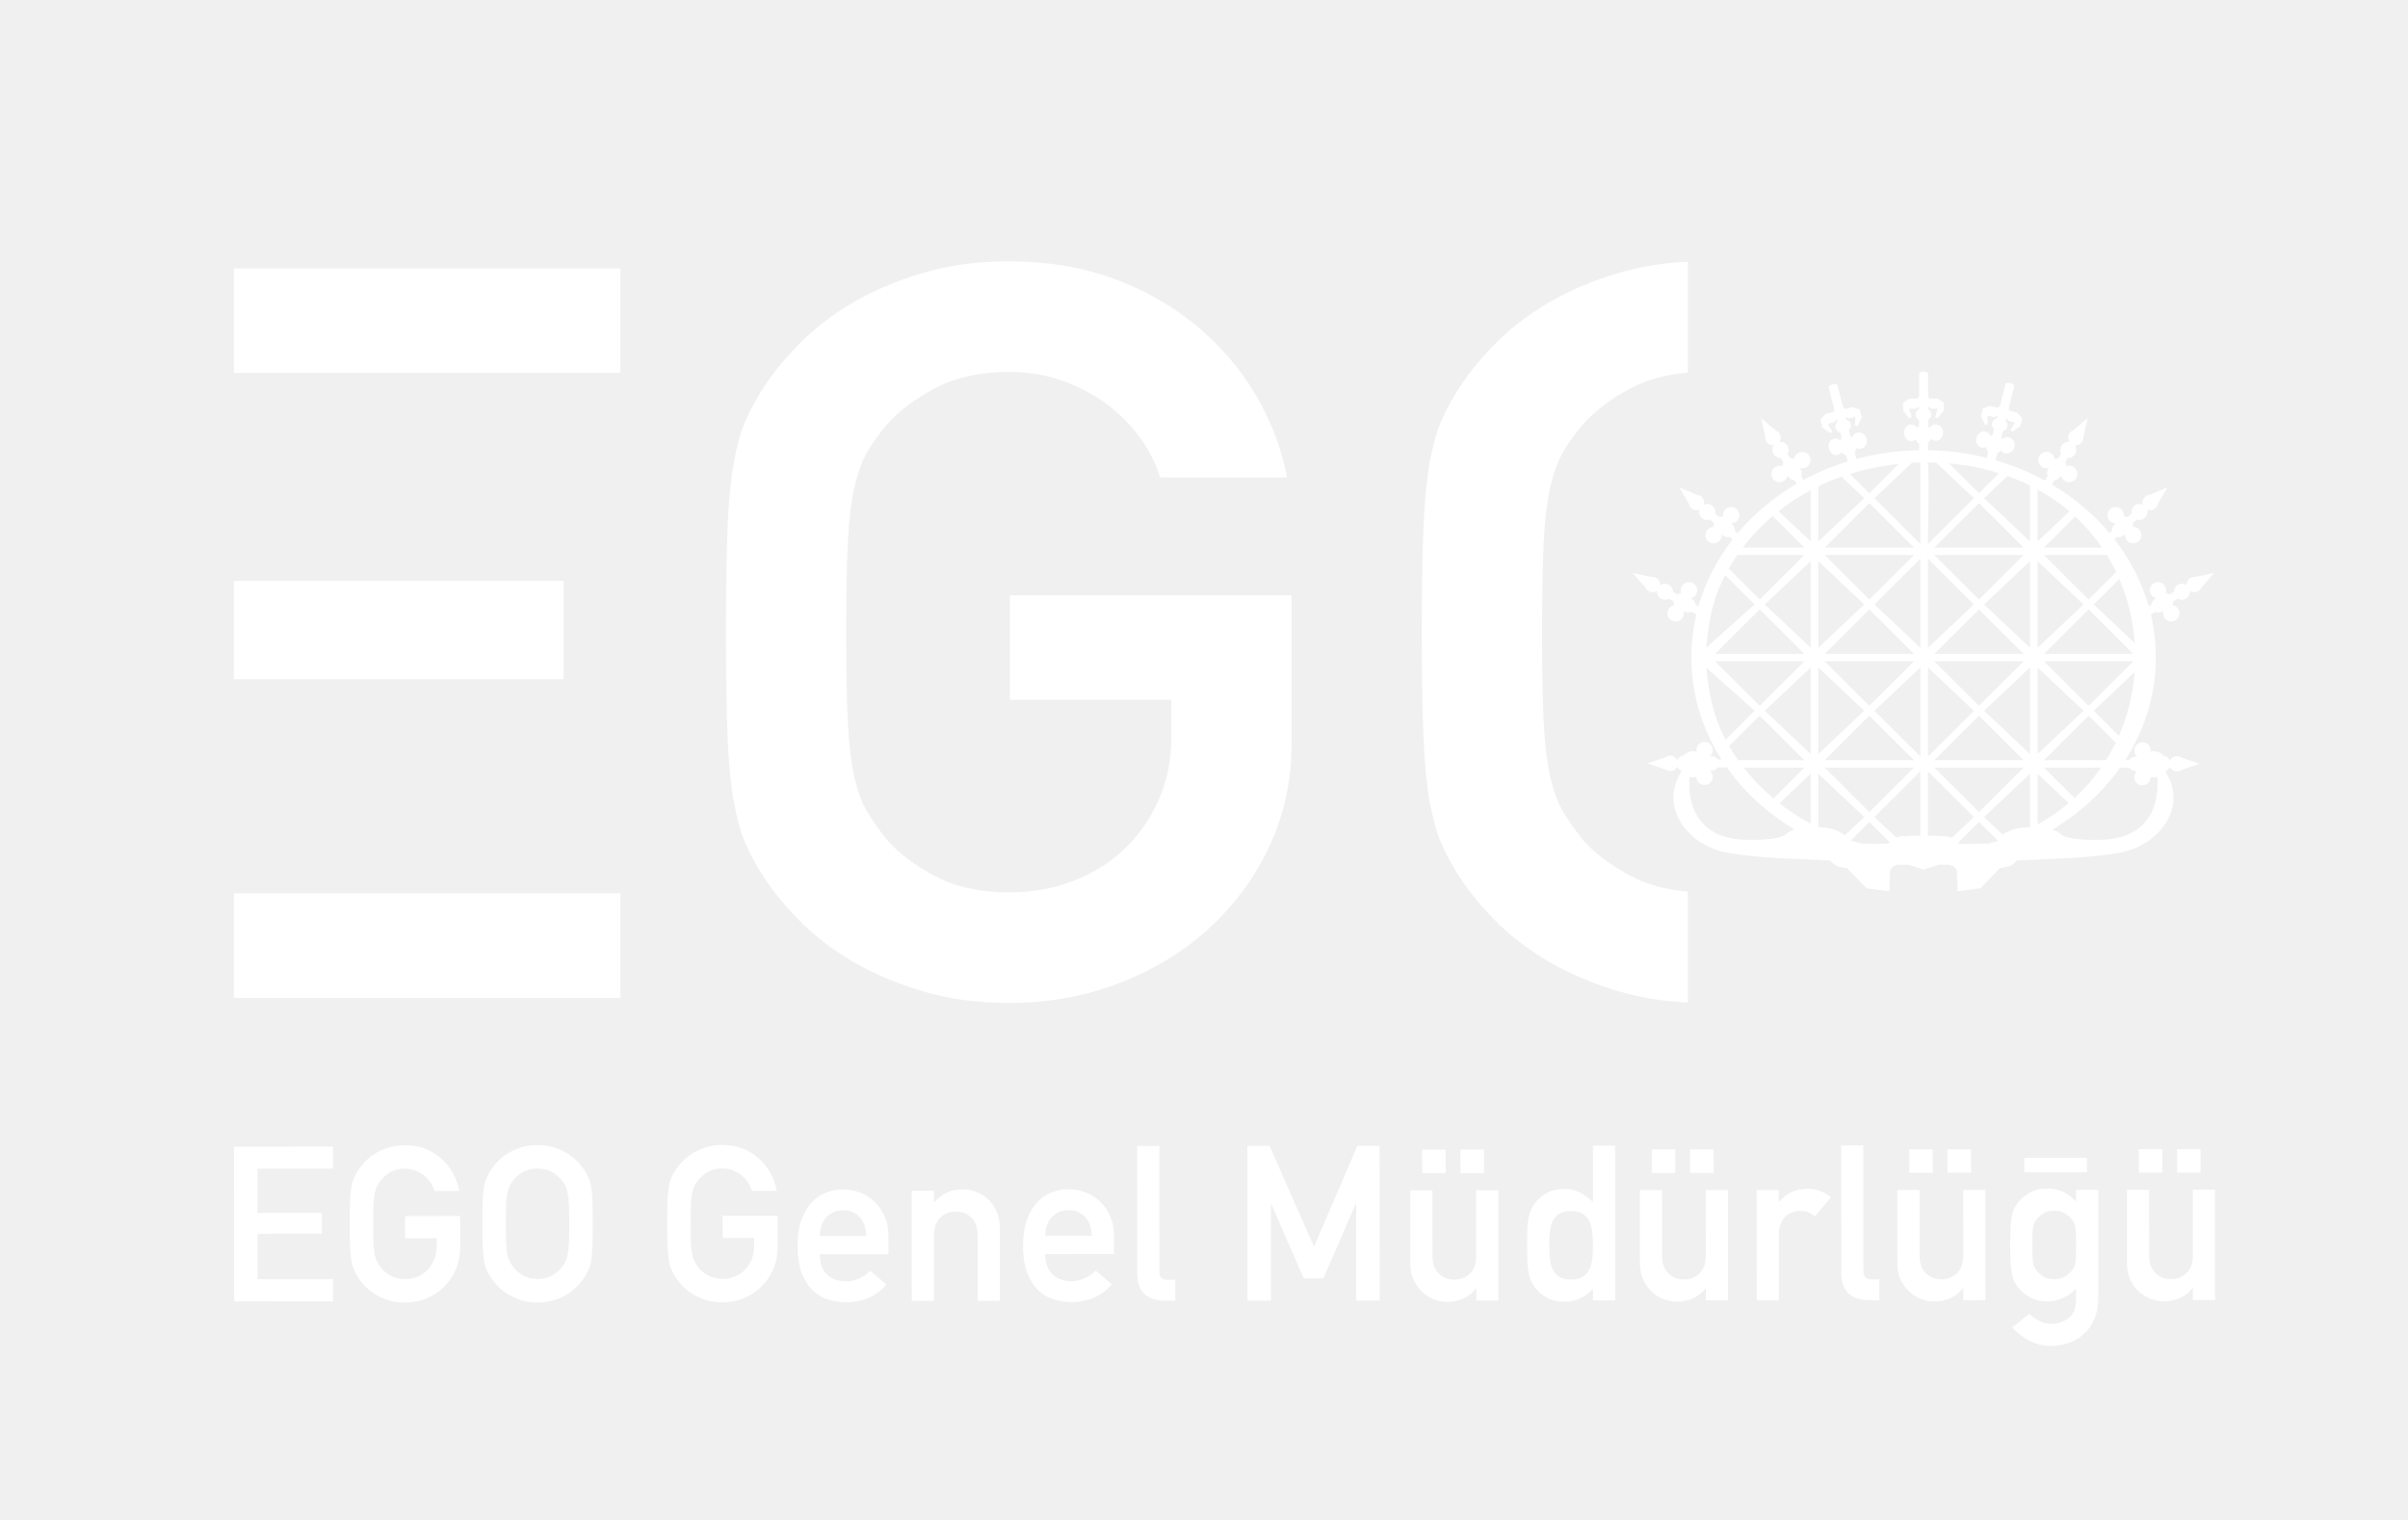
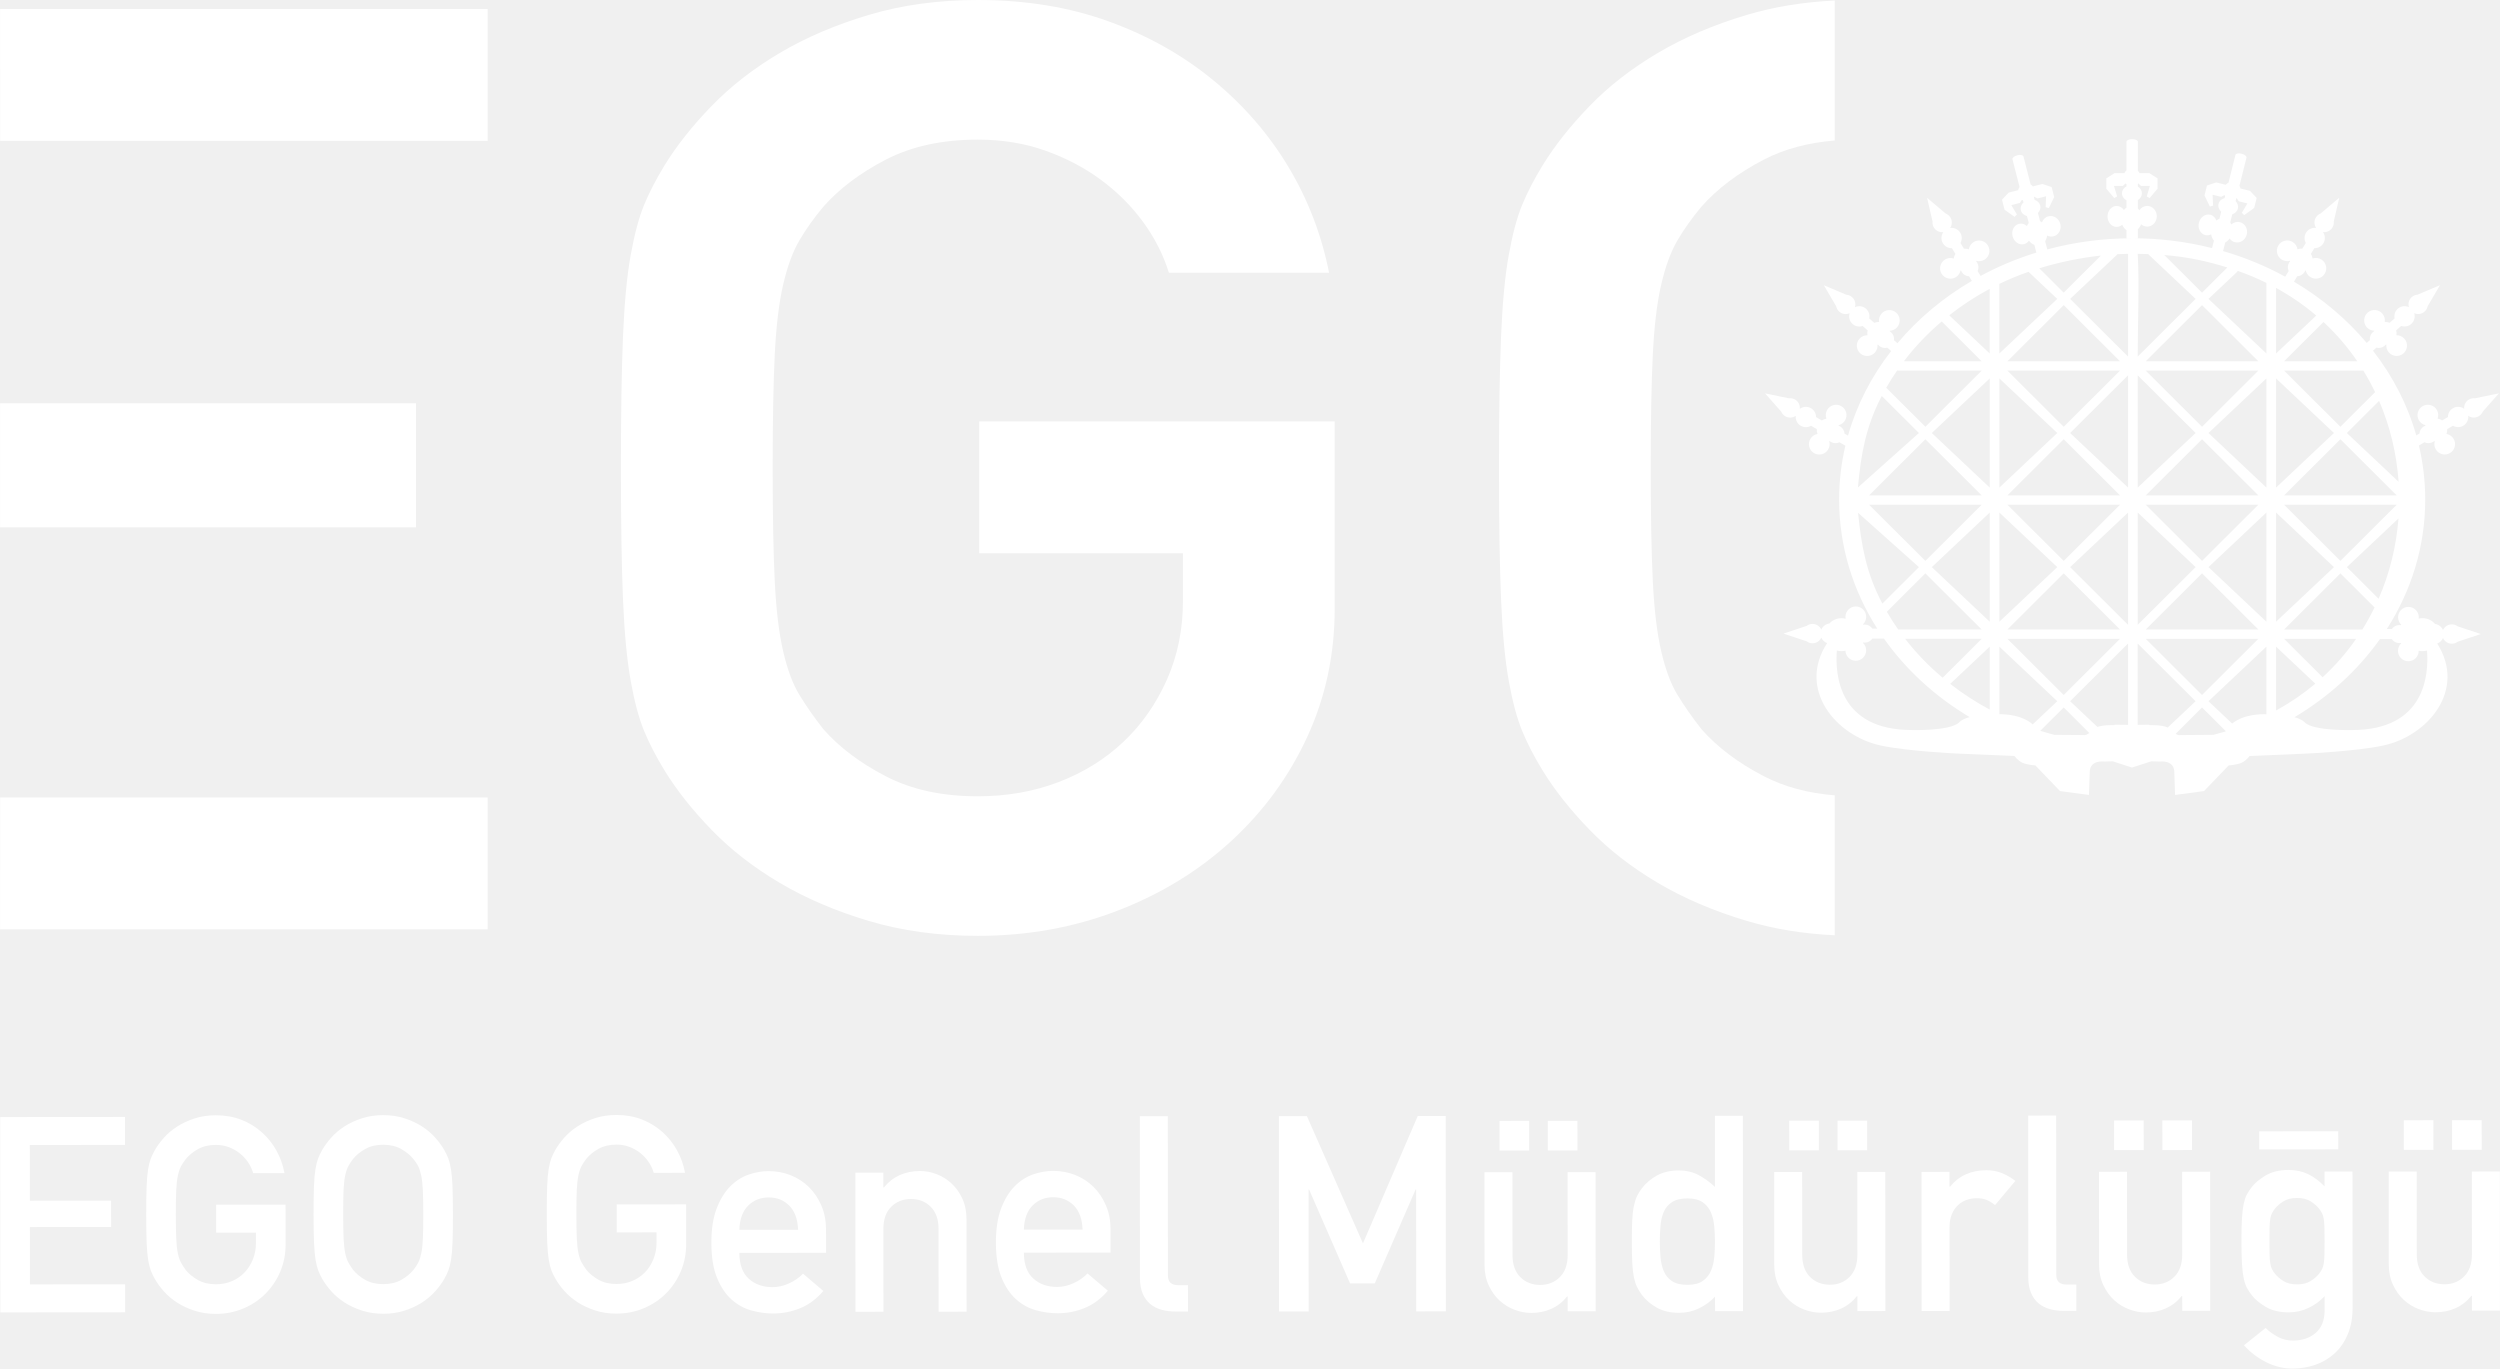
- <svg xmlns="http://www.w3.org/2000/svg" width="187" height="118" viewBox="0 0 187 118" fill="none">
+ <svg xmlns="http://www.w3.org/2000/svg" width="153.86" height="84.23" viewBox="18.16 20.29 153.86 84.23" fill="none">
  <path d="M18.169 69.371H48.174V77.486H18.164L18.169 69.371Z" fill="white" />
  <path d="M18.164 45.108H43.764V52.745H18.164V45.108Z" fill="white" />
  <path d="M18.164 20.845H48.174V28.959H18.169L18.164 20.845Z" fill="white" />
  <path d="M78.425 46.224H100.302V57.759C100.302 60.571 99.74 63.196 98.616 65.635C97.492 68.075 95.936 70.209 93.947 72.039C91.958 73.869 89.623 75.301 86.943 76.335C84.262 77.369 81.394 77.886 78.339 77.886C75.918 77.886 73.683 77.58 71.638 76.971C69.591 76.362 67.76 75.579 66.147 74.624C64.532 73.669 63.134 72.583 61.953 71.362C60.771 70.143 59.805 68.923 59.056 67.703C58.537 66.855 58.118 66.046 57.802 65.277C57.484 64.509 57.21 63.487 56.98 62.214C56.749 60.941 56.591 59.284 56.504 57.242C56.418 55.201 56.374 52.482 56.374 49.088C56.374 45.695 56.417 42.976 56.504 40.934C56.591 38.893 56.749 37.235 56.98 35.962C57.21 34.689 57.484 33.669 57.802 32.899C58.118 32.131 58.537 31.322 59.056 30.473C59.804 29.254 60.771 28.034 61.953 26.814C63.134 25.595 64.532 24.507 66.147 23.552C67.76 22.597 69.591 21.815 71.638 21.205C73.684 20.596 75.918 20.29 78.339 20.29C81.279 20.29 83.96 20.728 86.381 21.603C88.802 22.478 90.949 23.685 92.823 25.223C94.696 26.762 96.238 28.538 97.449 30.553C98.66 32.569 99.494 34.743 99.957 37.076H90.099C89.753 35.962 89.219 34.916 88.499 33.934C87.778 32.953 86.913 32.092 85.905 31.349C84.896 30.607 83.757 30.01 82.489 29.559C81.22 29.109 79.837 28.883 78.338 28.883C76.147 28.883 74.259 29.295 72.674 30.116C71.088 30.939 69.806 31.906 68.826 33.02C68.249 33.71 67.759 34.4 67.356 35.088C66.952 35.778 66.621 36.679 66.362 37.793C66.103 38.907 65.93 40.339 65.843 42.089C65.756 43.839 65.713 46.174 65.713 49.09C65.713 52.007 65.756 54.34 65.843 56.091C65.929 57.841 66.102 59.273 66.362 60.387C66.621 61.501 66.952 62.39 67.356 63.052C67.759 63.716 68.249 64.418 68.826 65.16C69.806 66.274 71.088 67.242 72.674 68.064C74.259 68.887 76.146 69.297 78.338 69.297C80.124 69.297 81.782 69.006 83.31 68.422C84.837 67.839 86.164 67.017 87.288 65.956C88.412 64.896 89.305 63.623 89.969 62.138C90.631 60.654 90.963 59.035 90.963 57.285V54.342H78.425V46.224Z" fill="white" />
  <path d="M131.077 69.239C129.432 69.106 127.976 68.717 126.714 68.062C125.128 67.24 123.845 66.272 122.866 65.158C122.289 64.416 121.799 63.714 121.396 63.05C120.992 62.388 120.661 61.499 120.401 60.385C120.142 59.271 119.969 57.839 119.882 56.089C119.796 54.339 119.752 52.006 119.752 49.088C119.752 46.172 119.795 43.838 119.882 42.087C119.968 40.337 120.141 38.905 120.401 37.791C120.66 36.677 120.991 35.776 121.396 35.086C121.799 34.397 122.289 33.707 122.866 33.018C123.846 31.904 125.128 30.937 126.714 30.114C127.975 29.46 129.431 29.071 131.077 28.937V20.323C129.152 20.414 127.35 20.706 125.677 21.204C123.63 21.814 121.799 22.596 120.186 23.551C118.571 24.506 117.173 25.593 115.992 26.813C114.81 28.034 113.844 29.253 113.095 30.472C112.576 31.321 112.157 32.13 111.841 32.898C111.524 33.667 111.249 34.688 111.019 35.961C110.788 37.234 110.63 38.892 110.544 40.933C110.457 42.975 110.414 45.694 110.414 49.087C110.414 52.482 110.457 55.2 110.544 57.241C110.63 59.283 110.788 60.94 111.019 62.213C111.249 63.486 111.523 64.507 111.841 65.276C112.157 66.045 112.576 66.855 113.095 67.702C113.843 68.923 114.809 70.142 115.992 71.361C117.173 72.582 118.571 73.668 120.186 74.623C121.799 75.578 123.63 76.361 125.677 76.97C127.35 77.468 129.152 77.76 131.077 77.851V69.239Z" fill="white" />
  <path fill-rule="evenodd" clip-rule="evenodd" d="M150.218 59.607L153.683 63.062L157.148 59.607H150.218ZM131.49 58.336C131.579 58.336 131.665 58.347 131.747 58.369C131.74 58.331 131.736 58.292 131.736 58.252C131.736 57.9 132.022 57.614 132.374 57.614C132.726 57.614 133.012 57.9 133.012 58.252C133.012 58.435 132.935 58.601 132.811 58.717C132.82 58.724 132.83 58.731 132.839 58.738C132.869 58.733 132.899 58.73 132.931 58.73C133.124 58.73 133.293 58.828 133.393 58.977H133.693C132.2 56.635 131.347 53.926 131.347 51.04C131.347 49.902 131.48 48.791 131.732 47.72L131.368 47.509C131.207 47.588 131.011 47.588 130.845 47.491C130.818 47.475 130.793 47.458 130.77 47.439C130.759 47.441 130.747 47.442 130.736 47.443C130.785 47.606 130.769 47.788 130.677 47.946C130.501 48.251 130.11 48.355 129.806 48.178C129.501 48.002 129.397 47.611 129.574 47.307C129.672 47.137 129.837 47.03 130.017 46.998C129.981 46.903 129.965 46.801 129.972 46.699L129.617 46.493C129.429 46.603 129.189 46.611 128.987 46.495C128.764 46.366 128.651 46.12 128.679 45.88C128.495 46.011 128.243 46.031 128.035 45.91C127.917 45.842 127.832 45.739 127.783 45.623L126.79 44.501L128.258 44.804C128.383 44.788 128.515 44.811 128.633 44.879C128.842 45 128.95 45.228 128.928 45.453C129.122 45.308 129.392 45.284 129.615 45.413C129.817 45.53 129.929 45.742 129.927 45.96L130.282 46.166C130.367 46.109 130.464 46.072 130.564 46.056C130.502 45.885 130.513 45.688 130.611 45.519C130.787 45.214 131.178 45.11 131.482 45.287C131.787 45.463 131.891 45.854 131.714 46.158C131.622 46.317 131.472 46.421 131.307 46.459C131.312 46.469 131.316 46.48 131.32 46.491C131.348 46.502 131.376 46.515 131.403 46.53C131.57 46.626 131.667 46.796 131.679 46.975L131.894 47.1C132.428 45.209 133.338 43.451 134.549 41.893L134.317 41.689C134.144 41.735 133.952 41.697 133.807 41.57C133.784 41.549 133.762 41.527 133.743 41.504C133.731 41.503 133.72 41.503 133.709 41.501C133.725 41.67 133.674 41.846 133.553 41.983C133.321 42.247 132.918 42.273 132.653 42.041C132.389 41.809 132.363 41.406 132.595 41.141C132.725 40.994 132.907 40.92 133.089 40.925C133.072 40.825 133.076 40.722 133.103 40.623L132.794 40.352C132.588 40.423 132.351 40.385 132.176 40.231C131.983 40.061 131.919 39.798 131.994 39.567C131.788 39.66 131.537 39.63 131.356 39.471C131.254 39.381 131.19 39.264 131.165 39.14L130.409 37.846L131.79 38.429C131.916 38.438 132.041 38.486 132.143 38.576C132.324 38.735 132.385 38.98 132.32 39.196C132.539 39.092 132.808 39.121 133.001 39.291C133.176 39.445 133.245 39.675 133.2 39.888L133.509 40.159C133.604 40.12 133.706 40.102 133.807 40.107C133.779 39.927 133.829 39.737 133.958 39.589C134.19 39.325 134.593 39.299 134.858 39.531C135.123 39.763 135.148 40.166 134.916 40.431C134.795 40.569 134.628 40.642 134.458 40.647C134.461 40.658 134.463 40.67 134.465 40.681C134.491 40.697 134.515 40.715 134.539 40.736C134.684 40.863 134.746 41.049 134.723 41.226L134.936 41.413C136.199 39.908 137.75 38.608 139.516 37.576L139.345 37.296C139.166 37.288 138.994 37.195 138.894 37.03C138.878 37.003 138.864 36.976 138.853 36.948C138.842 36.944 138.831 36.94 138.821 36.935C138.786 37.101 138.685 37.254 138.529 37.349C138.228 37.532 137.836 37.437 137.653 37.137C137.47 36.836 137.565 36.444 137.865 36.261C138.033 36.159 138.229 36.143 138.401 36.201C138.414 36.1 138.449 36.003 138.504 35.916L138.29 35.565C138.073 35.572 137.858 35.465 137.736 35.265C137.602 35.045 137.62 34.775 137.76 34.577C137.535 34.604 137.305 34.501 137.18 34.296C137.109 34.18 137.083 34.049 137.096 33.923L136.76 32.463L137.904 33.431C138.022 33.477 138.126 33.56 138.197 33.676C138.322 33.882 138.308 34.134 138.181 34.321C138.421 34.287 138.669 34.395 138.803 34.615C138.924 34.814 138.921 35.054 138.816 35.244L139.03 35.595C139.132 35.586 139.235 35.599 139.33 35.634C139.357 35.454 139.461 35.287 139.628 35.185C139.929 35.002 140.321 35.097 140.504 35.397C140.687 35.698 140.592 36.09 140.292 36.273C140.135 36.368 139.954 36.388 139.79 36.343C139.789 36.355 139.788 36.366 139.787 36.377C139.807 36.4 139.825 36.425 139.841 36.451C139.941 36.615 139.946 36.811 139.871 36.974L140.053 37.272C141.128 36.691 142.277 36.208 143.484 35.835L143.363 35.361C143.236 35.314 143.119 35.224 143.028 35.101C142.957 35.206 142.854 35.284 142.729 35.316C142.428 35.393 142.113 35.176 142.024 34.831C141.935 34.486 142.108 34.144 142.409 34.067C142.585 34.022 142.767 34.078 142.904 34.201C142.933 34.132 142.972 34.069 143.018 34.015L142.908 33.586C142.723 33.538 142.577 33.411 142.532 33.235C142.487 33.06 142.555 32.878 142.693 32.747L142.662 32.625C142.639 32.614 142.618 32.601 142.597 32.586L142.472 32.78L141.944 32.915L142.29 33.492L142.143 33.636L141.528 33.196L141.371 32.582L141.781 32.144L142.365 31.995C142.38 31.923 142.41 31.855 142.451 31.796L142.015 30.092C141.993 30.005 142.126 29.895 142.313 29.847C142.5 29.799 142.67 29.831 142.692 29.918L143.135 31.647C143.186 31.677 143.233 31.716 143.273 31.762L143.856 31.613L144.426 31.8L144.583 32.414L144.255 33.096L144.057 33.041L144.083 32.369L143.555 32.504L143.354 32.395C143.348 32.406 143.342 32.417 143.336 32.428L143.377 32.59C143.547 32.644 143.68 32.766 143.723 32.932C143.765 33.098 143.708 33.269 143.584 33.398L143.712 33.897C143.753 33.919 143.793 33.946 143.83 33.977C143.894 33.795 144.038 33.651 144.229 33.602C144.545 33.521 144.872 33.731 144.959 34.071C145.046 34.411 144.86 34.752 144.544 34.833C144.407 34.868 144.267 34.848 144.146 34.787C144.132 34.916 144.091 35.035 144.027 35.133L144.157 35.641C145.811 35.195 147.565 34.955 149.381 34.955H149.031V34.456C148.92 34.379 148.829 34.262 148.771 34.121C148.676 34.205 148.557 34.255 148.428 34.255C148.117 34.255 147.866 33.966 147.866 33.61C147.866 33.254 148.118 32.965 148.428 32.965C148.61 32.965 148.772 33.064 148.875 33.218C148.92 33.158 148.973 33.107 149.032 33.066V32.623C148.865 32.531 148.755 32.371 148.755 32.19C148.755 32.009 148.865 31.849 149.032 31.757V31.631C149.013 31.614 148.995 31.596 148.978 31.577L148.809 31.734H148.264L148.456 32.378L148.278 32.481L147.791 31.902V31.268L148.297 30.946H148.9C148.933 30.88 148.978 30.822 149.032 30.775V29.016C149.032 28.926 149.189 28.853 149.382 28.853C149.575 28.853 149.732 28.926 149.732 29.016V30.8C149.774 30.842 149.81 30.891 149.837 30.946H150.438L150.944 31.268V31.902L150.457 32.481L150.279 32.378L150.471 31.734H149.926L149.758 31.578C149.75 31.587 149.741 31.597 149.732 31.605V31.772C149.884 31.866 149.982 32.018 149.982 32.189C149.982 32.36 149.884 32.512 149.732 32.606V33.121C149.766 33.153 149.798 33.189 149.827 33.228C149.934 33.068 150.109 32.964 150.307 32.964C150.633 32.964 150.898 33.249 150.898 33.6C150.898 33.951 150.633 34.236 150.307 34.236C150.165 34.236 150.035 34.182 149.933 34.093C149.888 34.214 149.818 34.319 149.732 34.398V34.953H149.382C151.087 34.953 152.736 35.164 154.3 35.559L154.415 35.099C154.326 34.997 154.266 34.862 154.244 34.711C154.131 34.769 154.004 34.789 153.879 34.758C153.578 34.683 153.404 34.341 153.49 33.996C153.576 33.651 153.891 33.432 154.192 33.507C154.369 33.551 154.501 33.687 154.564 33.861C154.623 33.814 154.686 33.777 154.753 33.752L154.861 33.322C154.721 33.192 154.653 33.01 154.697 32.835C154.741 32.659 154.887 32.531 155.071 32.482L155.102 32.36C155.087 32.339 155.074 32.317 155.063 32.295L154.861 32.406L154.332 32.274L154.362 32.946L154.164 33.002L153.833 32.322L153.987 31.707L154.556 31.517L155.141 31.663C155.189 31.607 155.247 31.561 155.311 31.529L155.738 29.823C155.76 29.736 155.93 29.703 156.117 29.75C156.304 29.797 156.438 29.906 156.417 29.993L155.984 31.724C156.015 31.775 156.037 31.831 156.05 31.891L156.633 32.037L157.045 32.472L156.891 33.087L156.278 33.531L156.13 33.388L156.473 32.81L155.944 32.678L155.819 32.486C155.809 32.493 155.798 32.5 155.788 32.506L155.747 32.668C155.871 32.796 155.93 32.967 155.888 33.133C155.846 33.299 155.714 33.422 155.544 33.477L155.419 33.977C155.445 34.016 155.467 34.059 155.485 34.104C155.628 33.975 155.823 33.916 156.015 33.964C156.332 34.043 156.519 34.384 156.434 34.724C156.349 35.064 156.023 35.276 155.706 35.197C155.568 35.163 155.455 35.079 155.378 34.967C155.305 35.074 155.212 35.159 155.109 35.214L154.977 35.742C156.329 36.135 157.611 36.667 158.802 37.319L159.014 36.971C158.939 36.808 158.943 36.613 159.044 36.448C159.06 36.421 159.078 36.397 159.098 36.374C159.097 36.363 159.095 36.351 159.095 36.34C158.931 36.385 158.75 36.365 158.593 36.27C158.292 36.087 158.197 35.694 158.381 35.394C158.564 35.093 158.957 34.998 159.257 35.182C159.425 35.284 159.528 35.451 159.556 35.631C159.652 35.597 159.754 35.583 159.856 35.592L160.07 35.241C159.964 35.051 159.961 34.811 160.083 34.612C160.217 34.392 160.465 34.284 160.705 34.318C160.578 34.131 160.564 33.879 160.689 33.673C160.76 33.557 160.864 33.473 160.982 33.428L162.126 32.46L161.79 33.92C161.803 34.046 161.777 34.177 161.706 34.293C161.581 34.499 161.35 34.601 161.126 34.574C161.266 34.772 161.284 35.042 161.15 35.262C161.029 35.461 160.814 35.568 160.596 35.562L160.382 35.913C160.437 36 160.472 36.097 160.485 36.198C160.658 36.14 160.854 36.155 161.021 36.258C161.322 36.441 161.417 36.834 161.233 37.134C161.05 37.435 160.657 37.53 160.357 37.346C160.2 37.251 160.1 37.098 160.065 36.932C160.054 36.936 160.044 36.941 160.033 36.945C160.022 36.973 160.008 37 159.992 37.027C159.892 37.191 159.72 37.285 159.541 37.293L159.339 37.625C161.062 38.645 162.578 39.922 163.817 41.394L164.011 41.223C163.988 41.045 164.05 40.86 164.195 40.733C164.218 40.712 164.243 40.694 164.269 40.678C164.271 40.667 164.273 40.655 164.276 40.644C164.106 40.638 163.939 40.565 163.818 40.428C163.586 40.164 163.612 39.761 163.876 39.528C164.14 39.295 164.544 39.322 164.776 39.586C164.906 39.733 164.955 39.924 164.927 40.104C165.028 40.1 165.13 40.117 165.225 40.156L165.534 39.885C165.49 39.672 165.558 39.442 165.733 39.288C165.926 39.118 166.196 39.089 166.414 39.193C166.349 38.976 166.41 38.732 166.591 38.573C166.693 38.483 166.818 38.435 166.944 38.426L168.324 37.843L167.568 39.137C167.543 39.261 167.479 39.378 167.377 39.468C167.196 39.627 166.946 39.657 166.739 39.564C166.814 39.794 166.751 40.058 166.557 40.228C166.382 40.382 166.145 40.42 165.939 40.349L165.63 40.62C165.657 40.719 165.661 40.822 165.644 40.922C165.826 40.918 166.009 40.991 166.138 41.138C166.37 41.402 166.345 41.806 166.08 42.038C165.816 42.27 165.412 42.244 165.18 41.98C165.059 41.842 165.008 41.667 165.024 41.498C165.013 41.499 165.001 41.5 164.99 41.501C164.971 41.524 164.95 41.547 164.926 41.567C164.781 41.694 164.589 41.732 164.416 41.686L164.203 41.874C165.417 43.434 166.331 45.193 166.867 47.087L167.064 46.973C167.076 46.794 167.173 46.624 167.34 46.528C167.367 46.512 167.395 46.499 167.423 46.489C167.427 46.478 167.432 46.468 167.436 46.457C167.27 46.418 167.121 46.314 167.029 46.156C166.853 45.851 166.957 45.461 167.261 45.285C167.566 45.109 167.956 45.213 168.132 45.517C168.23 45.687 168.242 45.883 168.179 46.054C168.279 46.07 168.376 46.107 168.461 46.164L168.816 45.958C168.814 45.74 168.926 45.528 169.128 45.411C169.351 45.282 169.621 45.306 169.815 45.451C169.793 45.226 169.901 44.998 170.11 44.877C170.228 44.809 170.359 44.785 170.485 44.802L171.953 44.499L170.96 45.621C170.912 45.738 170.826 45.84 170.708 45.908C170.499 46.029 170.248 46.009 170.064 45.878C170.093 46.119 169.979 46.364 169.756 46.493C169.554 46.61 169.314 46.601 169.126 46.491L168.771 46.697C168.778 46.799 168.762 46.902 168.726 46.996C168.905 47.027 169.07 47.135 169.169 47.305C169.345 47.61 169.241 48 168.937 48.176C168.632 48.352 168.242 48.248 168.066 47.944C167.974 47.785 167.958 47.603 168.007 47.441C167.995 47.44 167.984 47.438 167.973 47.437C167.95 47.456 167.925 47.474 167.898 47.489C167.731 47.585 167.535 47.586 167.375 47.507L167.03 47.707C167.284 48.782 167.418 49.896 167.418 51.038C167.418 53.936 166.558 56.654 165.054 59.003H165.365C165.465 58.854 165.634 58.756 165.827 58.756C165.858 58.756 165.889 58.759 165.919 58.764C165.928 58.757 165.937 58.75 165.947 58.743C165.823 58.627 165.746 58.461 165.746 58.278C165.746 57.926 166.032 57.64 166.384 57.64C166.736 57.64 167.022 57.926 167.022 58.278C167.022 58.307 167.02 58.335 167.016 58.362C167.092 58.344 167.171 58.334 167.252 58.334C167.562 58.334 167.839 58.473 168.025 58.692C168.244 58.723 168.427 58.867 168.512 59.064C168.606 58.858 168.814 58.715 169.055 58.715C169.191 58.715 169.317 58.761 169.417 58.838L170.839 59.311L169.417 59.784C169.317 59.861 169.191 59.907 169.055 59.907C168.814 59.907 168.606 59.764 168.512 59.558C168.445 59.714 168.316 59.837 168.156 59.897C169.964 62.728 167.613 65.586 164.81 66.178C163.123 66.535 160.024 66.672 160.024 66.672L156.61 66.816C156.61 66.816 156.404 67.104 156.116 67.234C155.828 67.364 155.319 67.399 155.319 67.399L153.805 68.975L152.023 69.215L151.975 67.823C151.982 67.035 151.084 67.158 151.084 67.158L150.558 67.145L149.375 67.528L149.373 67.527L149.371 67.528L148.188 67.145L147.662 67.158C147.662 67.158 146.764 67.035 146.771 67.823L146.723 69.215L144.941 68.975L143.427 67.399C143.427 67.399 142.918 67.364 142.63 67.234C142.342 67.104 142.136 66.816 142.136 66.816L138.722 66.672C138.722 66.672 135.623 66.535 133.936 66.178C131.125 65.584 128.762 62.699 130.608 59.87C130.448 59.81 130.318 59.687 130.251 59.531C130.157 59.737 129.95 59.88 129.709 59.88C129.573 59.88 129.447 59.834 129.347 59.757L127.925 59.284L129.347 58.811C129.447 58.734 129.573 58.688 129.709 58.688C129.95 58.688 130.158 58.831 130.251 59.037C130.337 58.837 130.524 58.691 130.747 58.663C130.927 58.463 131.194 58.336 131.49 58.336ZM131.736 60.335C131.657 60.355 131.575 60.365 131.49 60.365C131.392 60.365 131.297 60.351 131.208 60.325C131.092 61.807 131.314 65.219 135.824 65.219C135.824 65.219 138.128 65.288 138.718 64.766C138.718 64.766 138.837 64.573 139.378 64.423C137.263 63.163 135.463 61.514 134.107 59.592H133.392C133.292 59.741 133.123 59.839 132.93 59.839C132.899 59.839 132.868 59.836 132.838 59.831C132.829 59.838 132.82 59.845 132.81 59.852C132.934 59.968 133.011 60.134 133.011 60.317C133.011 60.669 132.725 60.955 132.373 60.955C132.027 60.957 131.745 60.68 131.736 60.335ZM141.209 64.245C141.649 64.242 142.623 64.305 143.26 64.872L144.773 63.446L141.209 60.087V64.245ZM144.595 65.515L146.428 65.529C146.428 65.529 146.511 65.574 146.746 65.403L145.169 63.83L143.728 65.267C144.014 65.356 144.303 65.439 144.595 65.515ZM147.245 65.03C147.404 64.971 147.656 64.919 148.053 64.919L148.294 64.916L148.295 64.891L149.128 64.901V59.895L145.564 63.446L147.245 65.03ZM149.723 64.9L150.438 64.892L150.439 64.917L150.68 64.92C151.153 64.92 151.421 64.994 151.57 65.065L153.286 63.447L149.722 59.896V64.9H149.723ZM152.058 65.451C152.24 65.566 152.306 65.53 152.306 65.53L154.384 65.514C154.634 65.451 154.88 65.383 155.121 65.311C155.125 65.303 155.13 65.296 155.135 65.288L155.11 65.254L153.683 63.832L152.058 65.451ZM155.536 64.82C156.241 64.245 157.302 64.235 157.644 64.248L157.642 64.221V60.088L154.078 63.447L155.536 64.82ZM159.373 64.429C159.901 64.578 160.018 64.767 160.018 64.767C160.608 65.288 162.912 65.22 162.912 65.22C167.422 65.22 167.644 61.807 167.528 60.326C167.438 60.352 167.344 60.366 167.246 60.366C167.167 60.366 167.09 60.357 167.016 60.34C167.016 60.342 167.016 60.345 167.016 60.347C167.016 60.699 166.73 60.985 166.378 60.985C166.026 60.985 165.74 60.699 165.74 60.347C165.74 60.164 165.817 59.998 165.941 59.882C165.932 59.875 165.922 59.868 165.913 59.861C165.883 59.866 165.853 59.869 165.821 59.869C165.628 59.869 165.459 59.771 165.359 59.622L164.632 59.62C163.277 61.533 161.481 63.174 159.373 64.429ZM161.082 61.95L161.107 61.967C161.892 61.247 162.579 60.454 163.168 59.607H158.733L161.082 61.95ZM160.65 62.369L160.618 62.331L158.238 60.088V63.91L158.24 64.016C159.119 63.534 159.923 62.981 160.65 62.369ZM138.19 62.372L138.183 62.378C138.937 62.967 139.751 63.498 140.615 63.962V60.088L138.19 62.372ZM137.718 62L137.727 61.993L140.121 59.606H135.438L135.411 59.608C136.085 60.477 136.859 61.278 137.718 62ZM135.013 59.031L134.983 59.032C134.734 58.678 134.5 58.314 134.284 57.941L134.304 57.92L136.654 55.576L140.119 59.031H135.013ZM134.004 57.433L134.029 57.415L136.259 55.193L132.513 51.849C132.715 53.888 133.023 55.574 134.004 57.433ZM153.287 38.685L149.723 42.236C149.723 40.176 149.829 37.862 149.725 35.913C149.946 35.916 150.16 35.921 150.367 35.928L150.417 35.978L153.287 38.685ZM151.421 36.047L151.354 35.986C152.839 36.106 154 36.368 155.242 36.751L155.15 36.839L153.683 38.302L151.422 36.048L151.421 36.047ZM149.129 35.912V35.94V42.236L145.565 38.685L148.43 35.985L148.457 35.96H148.449L148.468 35.935C148.692 35.923 148.912 35.915 149.129 35.912ZM147.408 36.069L147.45 36.019C146.205 36.156 144.904 36.422 143.668 36.801L143.679 36.815L145.169 38.301L147.408 36.069ZM143.047 37.059L143.025 37.038H143.026L143.006 37.018C142.377 37.236 141.772 37.485 141.207 37.762L141.208 37.811V37.887V42.045L144.772 38.686L143.047 37.059ZM140.615 38.143L140.614 38.065C139.732 38.539 138.901 39.083 138.133 39.687L138.159 39.73L140.614 42.044V38.143H140.615ZM137.697 40.109L137.665 40.071C136.796 40.808 136.015 41.627 135.338 42.513L135.396 42.524H140.12L137.697 40.109ZM134.917 43.092L134.977 43.1H140.121L136.656 46.555L134.286 44.192L134.285 44.195L134.244 44.158C134.452 43.794 134.677 43.438 134.917 43.092ZM134.01 44.699L133.968 44.663C132.992 46.538 132.69 48.238 132.505 50.29L136.258 46.939L134.01 44.699ZM160.59 39.827L160.708 39.708C159.965 39.075 159.141 38.504 158.236 38.008L158.237 38.169V38.182V42.045L160.59 39.827ZM161.161 40.11L161.11 40.153L158.732 42.524H163.238C162.647 41.658 161.955 40.847 161.161 40.11ZM157.643 37.858V37.7C157.086 37.426 156.501 37.179 155.887 36.963L155.8 37.063L154.079 38.685L157.643 42.044V37.867V37.858ZM148.634 59.607L145.169 63.062L141.704 59.607H148.634ZM150.218 51.354L153.683 54.809L157.148 51.354H150.218ZM150.218 59.031L153.683 55.576L157.148 59.031H150.218ZM157.643 58.552L154.079 55.193L157.643 51.834V58.552ZM149.723 58.744L153.287 55.193L149.723 51.834V58.744ZM165.662 51.354L162.197 54.809L158.732 51.354H165.662ZM158.237 58.552L161.801 55.193L158.237 51.834V58.552ZM148.634 51.354L145.169 54.809L141.704 51.354H148.634ZM148.634 59.031L145.169 55.576L141.704 59.031H148.634ZM141.209 58.552L144.773 55.193L141.209 51.834V58.552ZM149.129 58.744L145.565 55.193L149.129 51.834V58.744ZM133.19 51.354L136.655 54.809L140.12 51.354H133.19ZM140.615 58.552L137.051 55.193L140.615 51.834V58.552ZM150.218 42.524L153.683 39.069L157.148 42.524H150.218ZM148.634 42.524L145.169 39.069L141.704 42.524H148.634ZM150.218 50.778L153.683 47.323L157.148 50.778H150.218ZM150.218 43.1L153.683 46.555L157.148 43.1H150.218ZM157.643 43.58L154.079 46.939L157.643 50.298V43.58ZM149.723 43.388L153.287 46.939L149.723 50.298V43.388ZM165.662 50.778L162.197 47.323L158.732 50.778H165.662ZM158.237 43.58L161.801 46.939L158.237 50.298V43.58ZM148.634 50.778L145.169 47.323L141.704 50.778H148.634ZM148.634 43.1L145.169 46.555L141.704 43.1H148.634ZM141.209 43.58L144.773 46.939L141.209 50.298V43.58ZM149.129 43.388L145.565 46.939L149.129 50.298V43.388ZM133.19 50.778L136.655 47.323L140.12 50.778H133.19ZM140.615 43.58L137.051 46.939L140.615 50.298V43.58ZM163.612 43.1H158.732L162.197 46.555L164.333 44.425C164.117 43.973 163.876 43.53 163.612 43.1ZM164.579 44.961L162.594 46.939L165.78 49.942C165.661 48.233 165.262 46.544 164.579 44.961ZM165.772 52.197L162.594 55.192L164.548 57.139C165.235 55.57 165.642 53.894 165.772 52.197ZM164.3 57.673L162.198 55.577L158.733 59.032H163.549C163.824 58.591 164.074 58.137 164.3 57.673Z" fill="white" />
  <path d="M18.171 89.038L25.854 89.032L25.855 90.754L19.996 90.758L19.999 94.186L24.997 94.182L24.998 95.803L20 95.807L20.003 99.336L25.862 99.332L25.863 101.054L18.18 101.06L18.171 89.038Z" fill="white" />
  <path d="M31.463 94.432L35.735 94.429L35.737 96.877C35.738 97.474 35.628 98.031 35.409 98.549C35.19 99.067 34.886 99.52 34.498 99.909C34.11 100.298 33.654 100.602 33.131 100.822C32.608 101.042 32.048 101.152 31.451 101.153C30.978 101.153 30.542 101.089 30.142 100.96C29.742 100.831 29.385 100.665 29.07 100.463C28.755 100.261 28.481 100.03 28.251 99.771C28.02 99.512 27.831 99.254 27.685 98.995C27.584 98.815 27.502 98.643 27.44 98.48C27.378 98.317 27.324 98.1 27.279 97.83C27.234 97.56 27.203 97.208 27.185 96.775C27.168 96.342 27.159 95.765 27.159 95.044C27.158 94.324 27.166 93.747 27.183 93.313C27.2 92.88 27.23 92.528 27.275 92.258C27.32 91.988 27.373 91.771 27.435 91.608C27.497 91.445 27.578 91.273 27.679 91.093C27.825 90.834 28.014 90.575 28.244 90.316C28.474 90.057 28.747 89.826 29.062 89.623C29.377 89.42 29.734 89.254 30.134 89.124C30.533 88.994 30.97 88.929 31.443 88.929C32.017 88.928 32.54 89.021 33.014 89.206C33.487 89.392 33.906 89.648 34.272 89.974C34.638 90.301 34.94 90.677 35.176 91.105C35.413 91.532 35.576 91.994 35.667 92.489L33.742 92.49C33.674 92.254 33.57 92.032 33.429 91.823C33.288 91.615 33.119 91.432 32.922 91.275C32.725 91.118 32.502 90.991 32.255 90.895C32.007 90.8 31.737 90.752 31.444 90.752C31.016 90.752 30.648 90.84 30.338 91.014C30.029 91.189 29.778 91.394 29.587 91.631C29.474 91.778 29.379 91.924 29.3 92.07C29.221 92.216 29.157 92.408 29.106 92.644C29.056 92.881 29.022 93.185 29.005 93.556C28.988 93.927 28.98 94.423 28.981 95.042C28.982 95.661 28.99 96.156 29.007 96.528C29.024 96.899 29.058 97.203 29.109 97.44C29.16 97.676 29.225 97.865 29.304 98.005C29.383 98.146 29.478 98.295 29.591 98.452C29.782 98.688 30.033 98.894 30.343 99.068C30.652 99.242 31.021 99.329 31.449 99.329C31.798 99.329 32.121 99.267 32.42 99.142C32.718 99.018 32.977 98.843 33.196 98.618C33.416 98.393 33.59 98.122 33.719 97.807C33.848 97.492 33.913 97.148 33.912 96.777L33.911 96.152L31.463 96.154V94.432Z" fill="white" />
  <path d="M37.458 95.035C37.457 94.315 37.465 93.738 37.482 93.304C37.499 92.871 37.529 92.519 37.574 92.249C37.619 91.979 37.672 91.762 37.734 91.599C37.796 91.436 37.877 91.264 37.978 91.084C38.124 90.825 38.313 90.566 38.543 90.307C38.773 90.048 39.046 89.817 39.361 89.614C39.676 89.411 40.033 89.245 40.433 89.115C40.832 88.985 41.269 88.92 41.742 88.92C42.215 88.92 42.651 88.984 43.051 89.113C43.45 89.242 43.808 89.408 44.123 89.61C44.438 89.812 44.711 90.043 44.942 90.302C45.173 90.561 45.362 90.819 45.508 91.078C45.609 91.258 45.691 91.43 45.753 91.593C45.815 91.756 45.869 91.973 45.914 92.243C45.959 92.513 45.991 92.865 46.008 93.298C46.025 93.732 46.034 94.308 46.035 95.029C46.036 95.749 46.027 96.327 46.011 96.76C45.994 97.194 45.964 97.545 45.919 97.815C45.874 98.085 45.821 98.302 45.759 98.465C45.697 98.629 45.616 98.8 45.515 98.98C45.369 99.239 45.18 99.498 44.95 99.757C44.719 100.016 44.446 100.247 44.132 100.45C43.817 100.653 43.459 100.819 43.06 100.949C42.66 101.079 42.224 101.144 41.752 101.144C41.279 101.144 40.843 101.08 40.443 100.951C40.043 100.822 39.686 100.656 39.371 100.454C39.056 100.252 38.782 100.021 38.552 99.762C38.321 99.503 38.132 99.245 37.986 98.986C37.885 98.806 37.803 98.634 37.741 98.471C37.679 98.308 37.625 98.091 37.58 97.821C37.535 97.551 37.504 97.199 37.486 96.766C37.467 96.333 37.458 95.756 37.458 95.035ZM39.281 95.034C39.282 95.653 39.29 96.148 39.307 96.52C39.324 96.892 39.358 97.195 39.409 97.432C39.46 97.668 39.525 97.857 39.604 97.997C39.683 98.138 39.778 98.287 39.891 98.444C40.082 98.68 40.333 98.886 40.643 99.06C40.952 99.234 41.321 99.321 41.749 99.321C42.176 99.321 42.545 99.233 42.855 99.059C43.164 98.884 43.415 98.678 43.606 98.442C43.729 98.284 43.828 98.135 43.901 97.994C43.974 97.853 44.036 97.664 44.086 97.428C44.136 97.192 44.17 96.888 44.186 96.516C44.203 96.145 44.211 95.649 44.21 95.03C44.209 94.411 44.201 93.916 44.184 93.544C44.167 93.173 44.133 92.869 44.082 92.632C44.031 92.396 43.969 92.205 43.896 92.058C43.823 91.912 43.724 91.765 43.6 91.619C43.408 91.382 43.158 91.177 42.848 91.003C42.538 90.829 42.169 90.742 41.742 90.742C41.314 90.742 40.946 90.83 40.636 91.004C40.327 91.179 40.076 91.384 39.885 91.621C39.772 91.768 39.677 91.914 39.598 92.06C39.519 92.206 39.455 92.398 39.404 92.634C39.354 92.871 39.32 93.174 39.303 93.546C39.289 93.92 39.28 94.415 39.281 95.034Z" fill="white" />
  <path d="M56.115 94.414L60.387 94.411L60.389 96.859C60.39 97.456 60.28 98.013 60.061 98.531C59.842 99.049 59.538 99.502 59.15 99.891C58.762 100.28 58.306 100.584 57.783 100.804C57.26 101.024 56.7 101.134 56.103 101.135C55.63 101.136 55.194 101.071 54.794 100.942C54.394 100.813 54.037 100.647 53.722 100.445C53.407 100.243 53.133 100.012 52.903 99.754C52.672 99.495 52.483 99.237 52.337 98.977C52.236 98.797 52.154 98.626 52.092 98.462C52.03 98.299 51.976 98.082 51.931 97.812C51.886 97.542 51.855 97.191 51.837 96.757C51.82 96.324 51.811 95.747 51.811 95.026C51.81 94.306 51.818 93.729 51.835 93.295C51.852 92.862 51.882 92.51 51.927 92.239C51.972 91.969 52.025 91.752 52.087 91.589C52.149 91.426 52.23 91.254 52.331 91.074C52.477 90.815 52.666 90.556 52.896 90.297C53.126 90.038 53.399 89.807 53.714 89.604C54.029 89.401 54.386 89.235 54.786 89.105C55.185 88.975 55.622 88.91 56.095 88.91C56.669 88.91 57.192 89.002 57.666 89.188C58.139 89.373 58.558 89.629 58.924 89.955C59.29 90.282 59.592 90.658 59.828 91.086C60.065 91.514 60.228 91.975 60.319 92.47L58.394 92.472C58.326 92.236 58.222 92.014 58.081 91.805C57.94 91.597 57.771 91.414 57.574 91.257C57.377 91.1 57.154 90.973 56.907 90.877C56.659 90.782 56.389 90.734 56.096 90.734C55.668 90.735 55.3 90.822 54.99 90.996C54.681 91.171 54.43 91.376 54.239 91.613C54.126 91.759 54.031 91.906 53.952 92.052C53.873 92.199 53.809 92.39 53.758 92.626C53.708 92.863 53.674 93.167 53.657 93.538C53.64 93.909 53.632 94.405 53.633 95.024C53.634 95.643 53.642 96.138 53.659 96.51C53.676 96.881 53.71 97.185 53.761 97.422C53.812 97.658 53.877 97.847 53.956 97.987C54.035 98.128 54.13 98.277 54.243 98.435C54.434 98.671 54.685 98.876 54.995 99.051C55.304 99.226 55.673 99.312 56.101 99.312C56.45 99.312 56.773 99.25 57.072 99.125C57.37 99 57.629 98.826 57.849 98.6C58.069 98.375 58.243 98.104 58.372 97.789C58.501 97.474 58.566 97.13 58.565 96.759V96.134L56.117 96.136L56.115 94.414Z" fill="white" />
  <path d="M63.664 97.397C63.664 98.106 63.856 98.635 64.239 98.984C64.622 99.333 65.112 99.507 65.709 99.506C66.036 99.506 66.365 99.432 66.697 99.286C67.029 99.14 67.324 98.937 67.583 98.678L68.833 99.741C68.405 100.237 67.927 100.592 67.398 100.806C66.869 101.02 66.317 101.128 65.744 101.128C65.305 101.129 64.86 101.067 64.41 100.943C63.96 100.819 63.551 100.595 63.185 100.269C62.819 99.943 62.52 99.498 62.289 98.936C62.058 98.373 61.942 97.653 61.941 96.775C61.94 95.942 62.047 95.244 62.26 94.681C62.473 94.119 62.749 93.665 63.086 93.321C63.423 92.978 63.8 92.733 64.217 92.586C64.633 92.439 65.05 92.366 65.466 92.365C65.939 92.365 66.389 92.449 66.817 92.617C67.245 92.786 67.619 93.028 67.94 93.342C68.261 93.657 68.517 94.037 68.709 94.481C68.901 94.926 68.997 95.424 68.997 95.975L69 97.393L63.664 97.397ZM67.277 95.976C67.254 95.323 67.073 94.828 66.735 94.49C66.397 94.153 65.975 93.984 65.468 93.985C64.961 93.986 64.539 94.155 64.202 94.492C63.864 94.83 63.685 95.325 63.663 95.978L67.277 95.976Z" fill="white" />
  <path d="M70.803 92.462L72.525 92.461V93.373H72.559C72.829 93.035 73.152 92.782 73.529 92.612C73.906 92.443 74.325 92.358 74.787 92.358C75.125 92.358 75.462 92.422 75.8 92.551C76.138 92.68 76.442 92.869 76.712 93.116C76.983 93.364 77.205 93.673 77.38 94.044C77.555 94.415 77.642 94.843 77.643 95.327L77.647 101.017L75.925 101.018L75.921 95.919C75.921 95.334 75.76 94.881 75.439 94.56C75.118 94.24 74.715 94.08 74.231 94.08C73.736 94.08 73.328 94.241 73.007 94.562C72.687 94.883 72.526 95.337 72.527 95.922L72.531 101.021L70.809 101.022L70.803 92.462Z" fill="white" />
  <path d="M81.174 97.384C81.175 98.093 81.366 98.622 81.749 98.971C82.132 99.32 82.622 99.494 83.219 99.493C83.546 99.493 83.875 99.42 84.207 99.273C84.539 99.127 84.834 98.924 85.093 98.664L86.343 99.727C85.915 100.223 85.437 100.578 84.909 100.792C84.38 101.006 83.829 101.113 83.255 101.114C82.816 101.115 82.371 101.053 81.921 100.929C81.471 100.806 81.062 100.581 80.696 100.255C80.33 99.929 80.031 99.484 79.8 98.922C79.569 98.359 79.453 97.639 79.452 96.761C79.451 95.928 79.558 95.23 79.771 94.667C79.984 94.105 80.26 93.651 80.597 93.307C80.934 92.964 81.311 92.719 81.728 92.572C82.144 92.426 82.561 92.352 82.977 92.351C83.45 92.351 83.9 92.435 84.328 92.603C84.756 92.772 85.13 93.014 85.451 93.328C85.772 93.643 86.028 94.023 86.22 94.467C86.412 94.912 86.508 95.41 86.508 95.961L86.509 97.379L81.174 97.384ZM84.786 95.963C84.763 95.31 84.582 94.815 84.244 94.477C83.906 94.14 83.484 93.971 82.977 93.972C82.47 93.973 82.048 94.142 81.711 94.479C81.374 94.816 81.194 95.312 81.172 95.965L84.786 95.963Z" fill="white" />
  <path d="M88.31 88.987L90.032 88.986L90.039 98.796C90.039 99.19 90.253 99.387 90.681 99.386L91.272 99.385L91.273 101.006L90.513 101.007C90.198 101.007 89.908 100.971 89.643 100.898C89.379 100.825 89.148 100.707 88.951 100.544C88.754 100.381 88.599 100.167 88.486 99.903C88.373 99.639 88.317 99.315 88.316 98.932L88.31 88.987Z" fill="white" />
  <path d="M96.87 88.981L98.592 88.98L102.042 96.812L105.413 88.975L107.135 88.974L107.144 100.996L105.32 100.997L105.315 93.5H105.281L102.769 99.276L101.249 99.277L98.729 93.504H98.695L98.7 101.001L96.876 101.003L96.87 88.981Z" fill="white" />
  <path d="M109.52 92.433L111.242 92.432L111.246 97.531C111.246 98.116 111.407 98.57 111.728 98.89C112.049 99.21 112.457 99.37 112.953 99.37C113.437 99.37 113.839 99.209 114.16 98.888C114.481 98.567 114.641 98.114 114.64 97.528L114.636 92.429L116.358 92.428L116.364 100.989L114.642 100.99V100.078H114.608C114.338 100.416 114.014 100.669 113.638 100.839C113.261 101.008 112.847 101.093 112.397 101.093C112.059 101.093 111.718 101.029 111.375 100.9C111.031 100.771 110.725 100.583 110.454 100.335C110.184 100.088 109.961 99.778 109.786 99.407C109.611 99.036 109.524 98.608 109.523 98.124L109.52 92.433ZM110.446 89.275L112.269 89.274L112.271 91.097L110.448 91.098L110.446 89.275ZM113.418 89.273L115.241 89.271L115.243 91.094L113.42 91.096L113.418 89.273Z" fill="white" />
  <path d="M123.709 100.089C123.439 100.382 123.112 100.621 122.73 100.807C122.347 100.993 121.937 101.086 121.498 101.086C120.969 101.087 120.516 100.983 120.138 100.775C119.761 100.567 119.448 100.3 119.2 99.974C119.087 99.817 118.992 99.659 118.913 99.502C118.834 99.345 118.769 99.145 118.718 98.902C118.668 98.66 118.633 98.365 118.616 98.016C118.599 97.667 118.59 97.228 118.59 96.699C118.589 96.17 118.598 95.734 118.614 95.39C118.631 95.047 118.664 94.754 118.715 94.512C118.765 94.27 118.83 94.068 118.909 93.904C118.987 93.741 119.083 93.586 119.196 93.439C119.443 93.112 119.756 92.845 120.133 92.636C120.51 92.428 120.963 92.323 121.492 92.323C121.931 92.323 122.328 92.415 122.683 92.601C123.038 92.787 123.378 93.031 123.705 93.335L123.702 88.962L125.424 88.961L125.433 100.983L123.711 100.984L123.709 100.089ZM122.015 94.045C121.61 94.045 121.292 94.122 121.061 94.274C120.83 94.426 120.662 94.626 120.555 94.874C120.448 95.122 120.381 95.406 120.353 95.727C120.325 96.048 120.311 96.372 120.312 96.698C120.312 97.036 120.327 97.362 120.355 97.677C120.383 97.992 120.451 98.276 120.558 98.529C120.665 98.782 120.834 98.985 121.065 99.137C121.296 99.289 121.614 99.365 122.019 99.364C122.424 99.363 122.739 99.282 122.964 99.118C123.189 98.955 123.355 98.746 123.462 98.493C123.569 98.24 123.636 97.956 123.664 97.64C123.692 97.325 123.706 97.01 123.705 96.694C123.705 96.39 123.69 96.081 123.662 95.765C123.634 95.45 123.566 95.166 123.459 94.912C123.352 94.659 123.185 94.451 122.96 94.288C122.736 94.127 122.421 94.045 122.015 94.045Z" fill="white" />
  <path d="M127.35 92.42L129.072 92.419L129.076 97.518C129.077 98.103 129.237 98.557 129.558 98.877C129.879 99.197 130.287 99.358 130.783 99.357C131.267 99.357 131.669 99.196 131.99 98.875C132.311 98.554 132.471 98.101 132.47 97.515L132.466 92.416L134.188 92.415L134.194 100.976L132.472 100.977L132.471 100.065H132.437C132.167 100.403 131.843 100.656 131.467 100.826C131.09 100.995 130.676 101.08 130.226 101.08C129.888 101.08 129.547 101.016 129.204 100.887C128.86 100.758 128.553 100.57 128.283 100.322C128.013 100.075 127.79 99.765 127.615 99.394C127.44 99.023 127.353 98.595 127.352 98.111L127.35 92.42ZM128.276 89.262L130.099 89.261L130.101 91.084L128.278 91.085L128.276 89.262ZM131.248 89.26L133.071 89.259L133.073 91.082L131.25 91.083L131.248 89.26Z" fill="white" />
  <path d="M136.417 92.414L138.139 92.413L138.14 93.325H138.174C138.444 92.987 138.767 92.734 139.144 92.564C139.521 92.395 139.94 92.31 140.402 92.31C140.751 92.31 141.072 92.369 141.365 92.487C141.658 92.605 141.934 92.765 142.193 92.968L140.944 94.455C140.742 94.298 140.558 94.188 140.395 94.126C140.232 94.064 140.038 94.033 139.813 94.034C139.599 94.034 139.394 94.068 139.197 94.136C139 94.203 138.823 94.311 138.665 94.457C138.508 94.604 138.381 94.789 138.286 95.014C138.19 95.24 138.143 95.51 138.143 95.825L138.147 100.975L136.425 100.976L136.417 92.414Z" fill="white" />
  <path d="M142.982 88.947L144.704 88.946L144.711 98.756C144.711 99.15 144.925 99.347 145.353 99.346L145.944 99.345L145.945 100.966L145.185 100.967C144.87 100.967 144.58 100.931 144.315 100.858C144.051 100.785 143.82 100.667 143.623 100.504C143.426 100.341 143.271 100.127 143.158 99.863C143.045 99.599 142.989 99.275 142.988 98.892L142.982 88.947Z" fill="white" />
  <path d="M147.342 92.406L149.064 92.405L149.068 97.504C149.069 98.089 149.229 98.543 149.55 98.863C149.871 99.183 150.279 99.344 150.775 99.343C151.259 99.343 151.661 99.182 151.982 98.861C152.303 98.54 152.463 98.087 152.462 97.501L152.458 92.402L154.18 92.401L154.186 100.962L152.464 100.963L152.463 100.051H152.429C152.159 100.389 151.835 100.642 151.459 100.812C151.082 100.981 150.668 101.066 150.218 101.066C149.88 101.066 149.539 101.002 149.196 100.873C148.852 100.744 148.545 100.556 148.275 100.308C148.005 100.061 147.782 99.751 147.607 99.38C147.432 99.009 147.345 98.581 147.344 98.097L147.342 92.406ZM148.268 89.248L150.091 89.247L150.093 91.07L148.27 91.071L148.268 89.248ZM151.24 89.246L153.063 89.244L153.065 91.067L151.242 91.069L151.24 89.246Z" fill="white" />
  <path d="M161.226 100.061C160.956 100.354 160.63 100.593 160.247 100.779C159.864 100.965 159.454 101.058 159.015 101.058C158.452 101.058 157.982 100.946 157.605 100.721C157.228 100.496 156.943 100.26 156.752 100.012C156.628 99.855 156.526 99.703 156.448 99.556C156.369 99.41 156.304 99.221 156.253 98.99C156.202 98.759 156.165 98.464 156.142 98.103C156.119 97.743 156.108 97.27 156.107 96.685C156.106 96.088 156.117 95.61 156.14 95.25C156.162 94.89 156.199 94.594 156.249 94.363C156.3 94.133 156.364 93.944 156.443 93.798C156.521 93.652 156.623 93.5 156.746 93.342C156.937 93.094 157.221 92.858 157.598 92.632C157.975 92.407 158.445 92.294 159.008 92.293C159.447 92.293 159.844 92.377 160.199 92.545C160.554 92.714 160.894 92.967 161.221 93.304L161.22 92.392L162.942 92.391L162.948 100.749C162.949 101.391 162.848 101.948 162.645 102.421C162.443 102.894 162.17 103.285 161.827 103.595C161.484 103.905 161.09 104.136 160.646 104.288C160.201 104.44 159.732 104.517 159.236 104.517C158.684 104.517 158.147 104.385 157.623 104.121C157.099 103.857 156.646 103.511 156.263 103.084L157.596 102.019C157.81 102.233 158.061 102.416 158.348 102.567C158.635 102.719 158.942 102.795 159.269 102.794C159.843 102.794 160.313 102.636 160.678 102.32C161.043 102.005 161.226 101.543 161.226 100.935V100.061ZM157.201 89.916L162.064 89.912L162.065 91.026L157.202 91.03L157.201 89.916ZM157.83 96.687C157.83 97.025 157.833 97.301 157.839 97.514C157.845 97.728 157.859 97.905 157.882 98.046C157.904 98.187 157.939 98.302 157.983 98.392C158.028 98.482 158.09 98.578 158.169 98.679C158.293 98.836 158.465 98.986 158.684 99.126C158.904 99.267 159.188 99.337 159.537 99.336C159.875 99.336 160.153 99.265 160.373 99.124C160.593 98.983 160.764 98.834 160.888 98.676C160.966 98.575 161.028 98.479 161.073 98.389C161.118 98.299 161.151 98.184 161.174 98.043C161.197 97.902 161.21 97.725 161.216 97.511C161.222 97.298 161.224 97.021 161.224 96.684C161.224 96.335 161.221 96.054 161.215 95.84C161.209 95.626 161.195 95.449 161.172 95.308C161.149 95.167 161.115 95.052 161.071 94.962C161.026 94.872 160.964 94.776 160.885 94.675C160.761 94.518 160.589 94.369 160.37 94.228C160.15 94.088 159.872 94.017 159.534 94.018C159.185 94.018 158.901 94.089 158.682 94.23C158.462 94.371 158.291 94.52 158.167 94.678C158.088 94.779 158.026 94.875 157.981 94.965C157.936 95.055 157.902 95.17 157.88 95.311C157.857 95.452 157.844 95.629 157.838 95.843C157.832 96.057 157.83 96.338 157.83 96.687Z" fill="white" />
  <path d="M165.172 92.393L166.894 92.392L166.898 97.491C166.899 98.076 167.059 98.53 167.38 98.85C167.701 99.17 168.109 99.331 168.605 99.33C169.089 99.33 169.491 99.169 169.812 98.848C170.133 98.527 170.293 98.074 170.292 97.488L170.288 92.389L172.01 92.388L172.016 100.949L170.294 100.95L170.293 100.038H170.259C169.989 100.376 169.665 100.629 169.288 100.799C168.911 100.968 168.497 101.053 168.047 101.053C167.709 101.053 167.368 100.989 167.025 100.86C166.681 100.731 166.374 100.543 166.104 100.295C165.834 100.048 165.611 99.738 165.436 99.367C165.261 98.996 165.174 98.568 165.173 98.084L165.172 92.393ZM166.098 89.235L167.921 89.233L167.923 91.056L166.1 91.058L166.098 89.235ZM169.07 89.232L170.893 89.231L170.895 91.054L169.072 91.055L169.07 89.232Z" fill="white" />
</svg>
